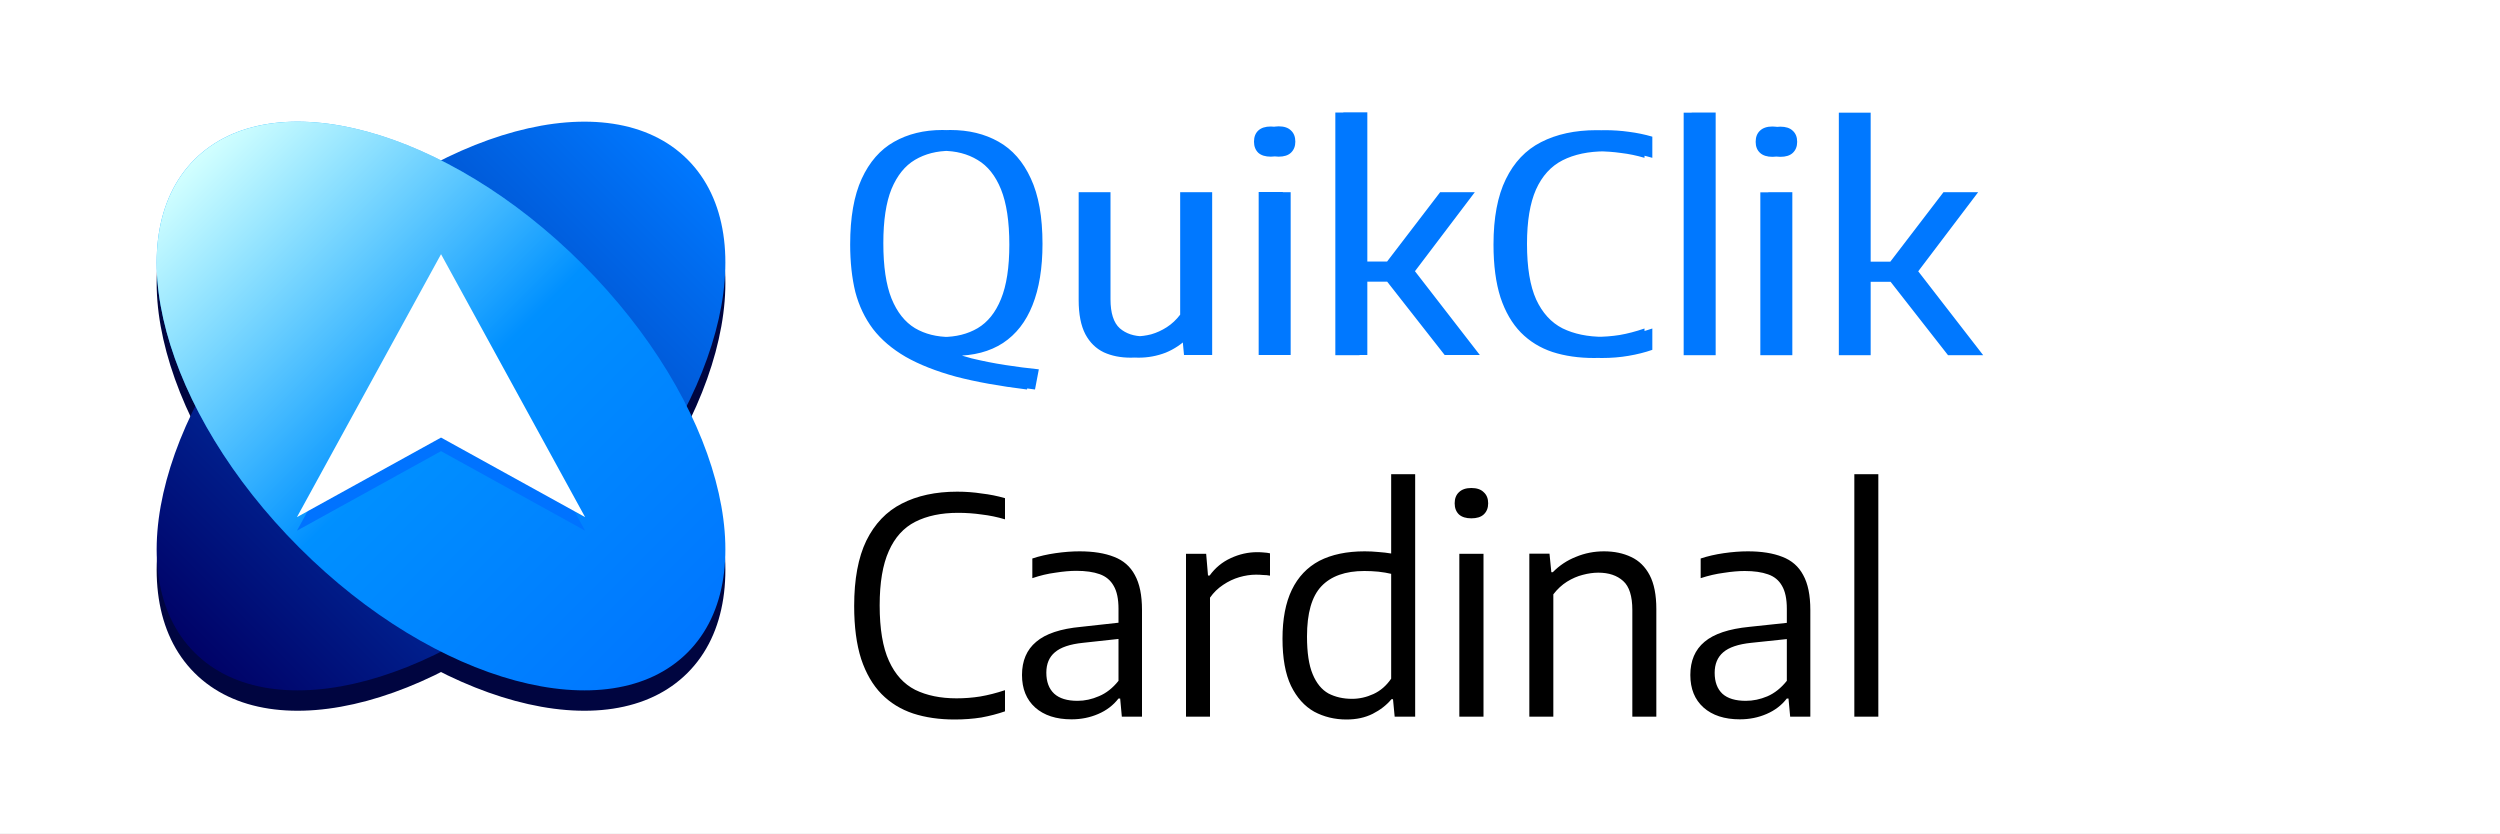
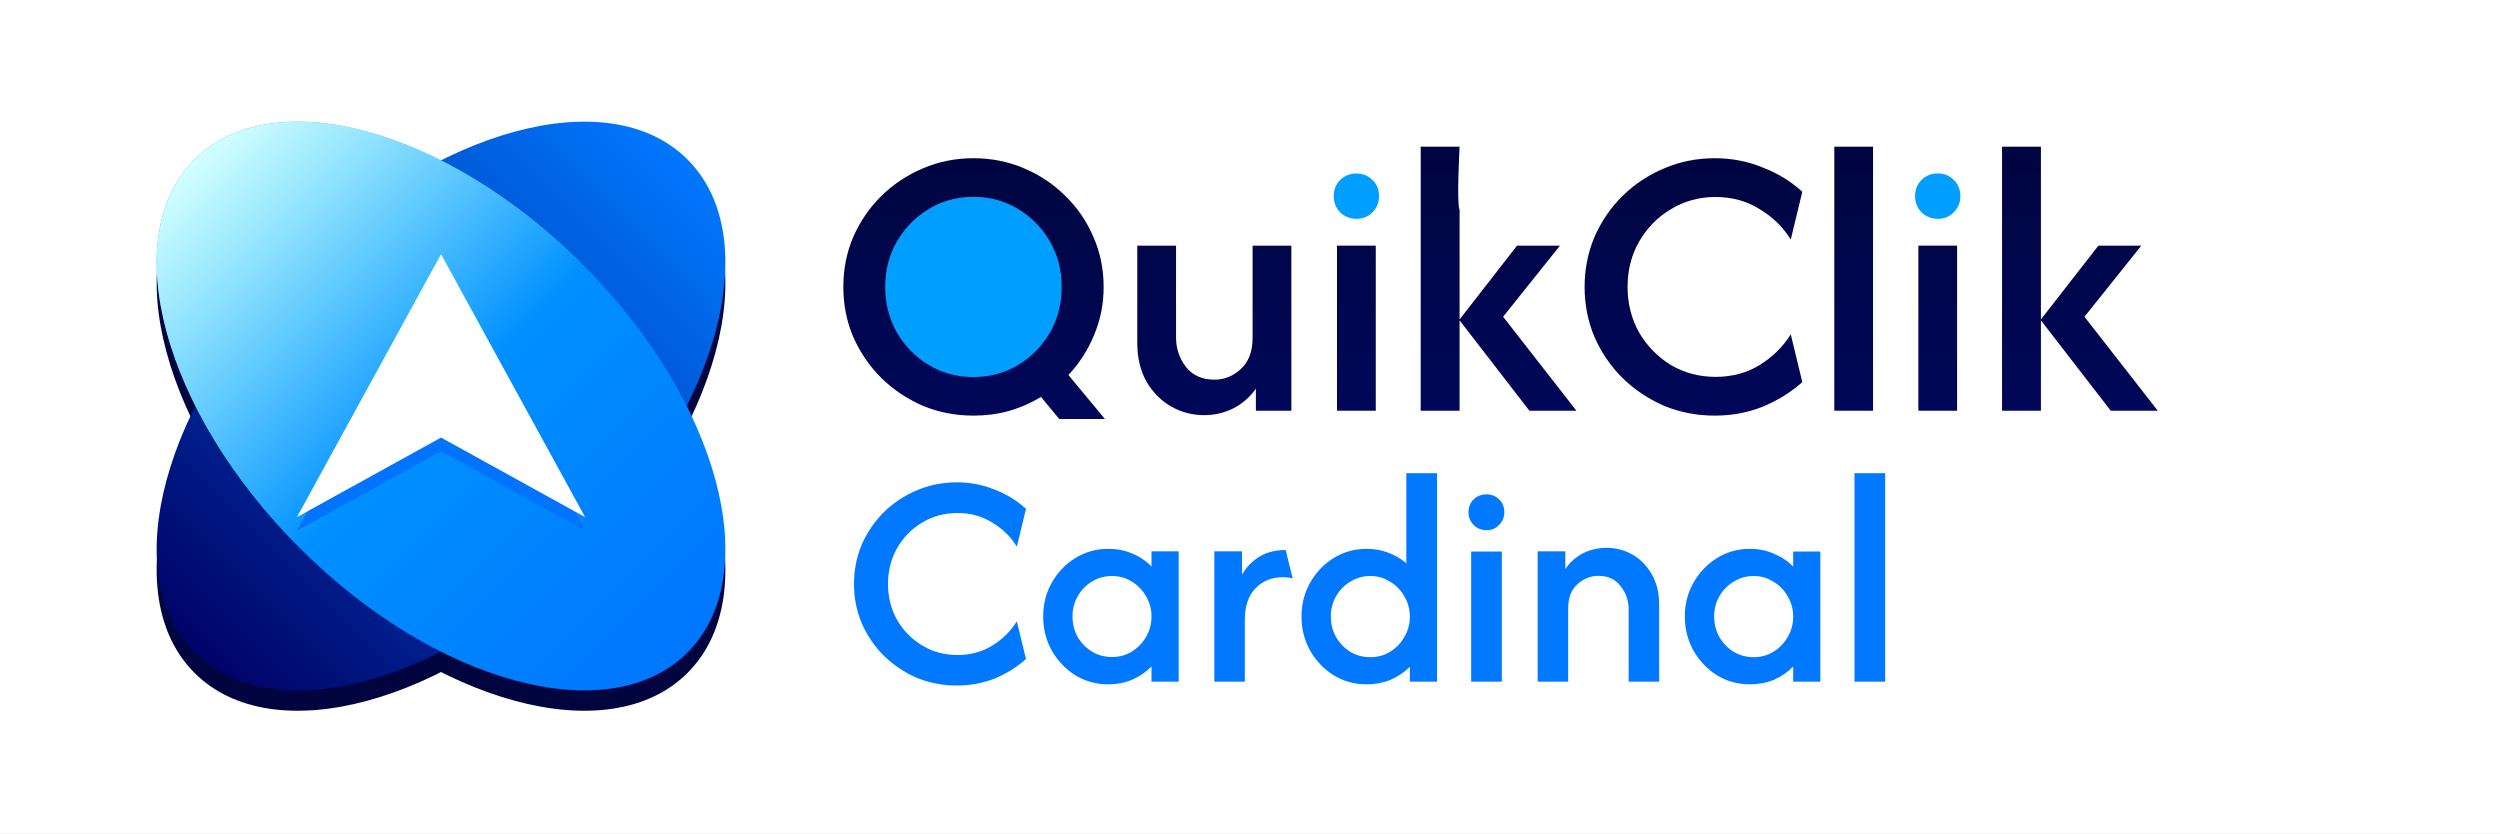
<svg xmlns="http://www.w3.org/2000/svg" version="1.2" viewBox="0 0 1500 500" width="1500" height="500">
  <defs>
-     <linearGradient id="g1" x2="1" gradientUnits="userSpaceOnUse" gradientTransform="matrix(-295.809,295.809,-169.994,-169.994,412.521,95.712)">
+     <linearGradient id="g1" x2="1" gradientUnits="userSpaceOnUse" gradientTransform="matrix(-295.809,295.809,-169.989,-169.989,412.521,95.712)">
      <stop offset="0" stop-color="#0078ff" />
      <stop offset="1" stop-color="#000267" />
    </linearGradient>
-     <linearGradient id="g2" x2="1" gradientUnits="userSpaceOnUse" gradientTransform="matrix(295.809,295.809,-169.994,169.994,116.712,95.712)">
+     <linearGradient id="g2" x2="1" gradientUnits="userSpaceOnUse" gradientTransform="matrix(295.809,295.809,-169.989,169.989,116.712,95.712)">
      <stop offset="0" stop-color="#00aaff" />
      <stop offset="1" stop-color="#0076ff" />
    </linearGradient>
-     <linearGradient id="g3" x2="1" gradientUnits="userSpaceOnUse" gradientTransform="matrix(149.312,149.312,-169.995,169.995,116.712,95.712)">
+     <linearGradient id="g3" x2="1" gradientUnits="userSpaceOnUse" gradientTransform="matrix(149.312,149.312,-169.99,169.99,116.712,95.712)">
      <stop offset="0" stop-color="#d2ffff" stop-opacity="1" />
      <stop offset="1" stop-color="#d2ffff" stop-opacity="0" />
+     </linearGradient>
+     <linearGradient id="g4" x2="1" gradientUnits="userSpaceOnUse" gradientTransform="matrix(0,163.406,-163.918,0,900.331,88)">
+       <stop offset="0" stop-color="#000540" />
+       <stop offset="1" stop-color="#000759" />
+     </linearGradient>
+     <linearGradient id="g5" x2="1" gradientUnits="userSpaceOnUse" gradientTransform="matrix(0,163.406,-138.209,0,900.331,88)">
+       <stop offset="0" stop-color="#000540" />
+       <stop offset="1" stop-color="#000759" />
+     </linearGradient>
+     <linearGradient id="g6" x2="1" gradientUnits="userSpaceOnUse" gradientTransform="matrix(0,163.406,-96.368,0,900.331,88)">
+       <stop offset="0" stop-color="#000540" />
+       <stop offset="1" stop-color="#000759" />
+     </linearGradient>
+     <linearGradient id="g7" x2="1" gradientUnits="userSpaceOnUse" gradientTransform="matrix(0,163.406,-96.368,0,900.331,88)">
+       <stop offset="0" stop-color="#000540" />
+       <stop offset="1" stop-color="#000759" />
+     </linearGradient>
+     <linearGradient id="g8" x2="1" gradientUnits="userSpaceOnUse" gradientTransform="matrix(0,163.406,-148.551,0,900.331,88)">
+       <stop offset="0" stop-color="#000540" />
+       <stop offset="1" stop-color="#000759" />
+     </linearGradient>
+     <linearGradient id="g9" x2="1" gradientUnits="userSpaceOnUse" gradientTransform="matrix(0,163.406,-23.984,0,900.331,88)">
+       <stop offset="0" stop-color="#000540" />
+       <stop offset="1" stop-color="#000759" />
+     </linearGradient>
+     <linearGradient id="g10" x2="1" gradientUnits="userSpaceOnUse" gradientTransform="matrix(0,163.406,-38.367,0,900.331,88)">
+       <stop offset="0" stop-color="#000540" />
+       <stop offset="1" stop-color="#000759" />
+     </linearGradient>
+     <linearGradient id="g11" x2="1" gradientUnits="userSpaceOnUse" gradientTransform="matrix(0,163.406,-38.367,0,900.331,88)">
+       <stop offset="0" stop-color="#000540" />
+       <stop offset="1" stop-color="#000759" />
    </linearGradient>
  </defs>
  <style>
		.s0 { fill: #ffffff } 
		.s1 { fill: #000540 } 
		.s2 { fill: url(#g1) } 
		.s3 { fill: url(#g2) } 
		.s4 { fill: url(#g3) } 
		.s5 { fill: #0073ff } 
- 		.s6 { fill: #0078ff } 
- 		.s7 { fill: #000000 } 
+ 		.s6 { fill: url(#g4) } 
+ 		.s7 { fill: url(#g5) } 
+ 		.s8 { fill: url(#g6) } 
+ 		.s9 { fill: url(#g7) } 
+ 		.s10 { fill: url(#g8) } 
+ 		.s11 { fill: url(#g9) } 
+ 		.s12 { fill: url(#g10) } 
+ 		.s13 { fill: url(#g11) } 
+ 		.s14 { fill: #009fff } 
+ 		.s15 { fill: #0078ff } 
	</style>
  <path id="Shape 1" fill-rule="evenodd" class="s0" d="m1500 0v500h-1500v-500z" />
  <path class="s1" d="m179.62 170.84c81.68-81.68 185.96-109.85 232.9-62.9 46.94 46.94 18.78 151.21-62.91 232.9-81.68 81.68-185.96 109.85-232.9 62.9-46.94-46.94-18.78-151.21 62.91-232.9z" />
  <path class="s1" d="m179.62 340.84c-81.69-81.69-109.85-185.96-62.91-232.9 46.94-46.95 151.22-18.78 232.9 62.9 81.69 81.69 109.85 185.96 62.91 232.9-46.94 46.95-151.22 18.78-232.9-62.9z" />
  <path class="s2" d="m179.62 158.62c81.68-81.69 185.96-109.85 232.9-62.91 46.94 46.94 18.78 151.22-62.91 232.9-81.68 81.69-185.96 109.85-232.9 62.91-46.94-46.94-18.78-151.22 62.91-232.9z" />
  <path class="s3" d="m116.71 95.71c46.94-46.94 151.22-18.78 232.9 62.91 81.69 81.68 109.85 185.96 62.91 232.9-46.94 46.94-151.22 18.78-232.9-62.91-81.69-81.68-109.85-185.96-62.91-232.9z" />
  <path class="s4" d="m179.62 328.61c-81.69-81.68-109.85-185.96-62.91-232.9 46.94-46.94 151.22-18.78 232.9 62.91 1.65 1.65-167.9 172.08-169.99 169.99z" />
  <path class="s5" d="m178.17 318.42l86.45-157.76 86.44 157.76-86.44-47.73z" />
  <path class="s0" d="m178.17 310.27l86.45-157.76 86.44 157.76-86.44-47.73z" />
-   <path id="QuikClik Cardinal" class="s6" aria-label="QuikClik Cardinal" d="m623.3 221.6l-2.3 12.1q-24.6-3-42.7-7.7-17.9-4.9-30.1-11.9-12.3-7.1-19.7-16.7-7.2-9.7-10.5-22.2-3.1-12.7-3.1-28.6 0-24.2 6.9-39.3 6.9-15.2 19.3-22.2 12.5-7.1 29.1-7.1 16.5 0 28.9 7 12.5 7 19.4 22.1 7 15 7 39.2 0 21.8-6 36.8-5.9 14.9-17.7 22.7-11.8 7.7-29.3 7.7-2.6 0-5.3-0.1-2.7-0.2-5.6-0.6l3.1-4q8.5 3.6 18.2 6.2 9.9 2.4 20.2 4 10.3 1.6 20.2 2.6zm-53.1-19.4q12.1 0 21.1-5.3 9.1-5.4 14.1-17.5 5-12.2 5-32.6 0-20.8-5-33.2-5-12.3-14.1-17.6-9-5.5-21.1-5.5-12.1 0-21.2 5.4-9 5.3-14.1 17.5-4.9 12.1-4.9 32.5 0 20.9 4.9 33.2 5 12.3 14.1 17.8 9 5.3 21.2 5.3zm48.4 19.4l-2.4 12.1q-24.6-3-42.6-7.7-17.9-4.9-30.2-11.9-12.2-7.1-19.6-16.7-7.3-9.7-10.6-22.2-3.1-12.7-3.1-28.6 0-24.2 6.9-39.3 7-15.2 19.4-22.2 12.5-7.1 29-7.1 16.6 0 29 7 12.5 7 19.4 22.1 7 15 7 39.2 0 21.8-6 36.8-6 14.9-17.8 22.7-11.8 7.7-29.3 7.7-2.6 0-5.3-0.1-2.7-0.2-5.5-0.6l3-4q8.5 3.6 18.3 6.2 9.9 2.4 20.2 4 10.3 1.6 20.2 2.6zm-53.2-19.4q12.2 0 21.2-5.3 9.1-5.4 14-17.5 5-12.2 5-32.6 0-20.8-5-33.2-5-12.3-14-17.6-9-5.5-21.2-5.5-12.1 0-21.2 5.4-9 5.3-14 17.5-5 12.1-5 32.5 0 20.9 5 33.2 5 12.3 14 17.8 9.1 5.3 21.2 5.3zm117.8 12.4q-9.1 0-16.2-3.2-7-3.4-11.1-10.9-4-7.7-4-20.4v-64.8h14.4v64.2q0 12.5 5.6 17.5 5.6 4.8 14.4 4.8 4.4 0 9.2-1.2 4.9-1.4 9.4-4.3 4.5-2.9 8-7.5v-73.5h14.4v97.7h-12.1l-1.1-10.7h-0.9q-6 6.1-13.8 9.3-7.8 3-16.2 3zm-4.8 0q-9.1 0-16.1-3.2-7.1-3.4-11.1-10.9-4-7.7-4-20.4v-64.8h14.4v64.2q0 12.5 5.5 17.5 5.6 4.8 14.5 4.8 4.3 0 9.1-1.2 4.9-1.4 9.4-4.3 4.5-2.9 8-7.5v-73.5h14.4v97.7h-12.1l-1-10.7h-0.9q-6.1 6.1-13.9 9.3-7.7 3-16.2 3zm96-1.6h-14.4v-97.7h14.4zm-7.2-119q-4.8 0-7.5-2.4-2.5-2.5-2.5-6.6 0-4.3 2.5-6.7 2.7-2.5 7.5-2.5 4.9 0 7.4 2.5 2.6 2.4 2.6 6.7 0 4.1-2.6 6.6-2.5 2.4-7.4 2.4zm2.5 119h-14.5v-97.8h14.5zm-7.2-119q-4.9 0-7.5-2.3-2.6-2.5-2.6-6.7 0-4.3 2.6-6.7 2.6-2.4 7.5-2.4 4.8 0 7.3 2.4 2.7 2.4 2.7 6.7 0 4.2-2.7 6.7-2.5 2.3-7.3 2.3zm125.4 119h-16.3l-39.3-50 36.6-47.7h16l-37.5 49.5v-4.1zm-49.4-44h-19.9v-12h19.9zm-18.1 44h-14.4v-145.6h14.4zm62.7 0h-16.3l-39.2-50 36.5-47.7h16l-37.5 49.5v-4.1zm-49.4-44h-19.9v-12.1h19.9zm-18 44.1h-14.5v-145.6h14.5zm145.5 1.7q-13.8 0-25-3.6-11-3.7-19-11.7-7.9-8.1-12.1-21-4.2-13.1-4.2-31.8 0-24.1 7.3-39.2 7.4-15.2 21.2-22.2 13.9-7.2 33.3-7.2 7.7 0 14.7 1 7.1 0.9 14 2.9v12.7q-7-2.1-14-2.9-6.9-1-14.2-1-15.1 0-25.7 5.4-10.4 5.3-15.9 17.5-5.4 12.2-5.4 32.6 0 21.2 5.5 33.4 5.6 12.1 15.8 17.3 10.4 5.1 24.7 5.1 7.4 0 14.3-1.1 7-1.2 14.9-3.9v12.8q-6.6 2.3-14.3 3.6-7.5 1.3-15.9 1.3zm-4.7 0q-13.8 0-25-3.6-11.1-3.7-19-11.7-7.9-8.1-12.2-21-4.2-13.1-4.2-31.8 0-24.1 7.4-39.2 7.4-15.2 21.1-22.2 14-7.2 33.3-7.2 7.7 0 14.8 1 7.1 0.9 14 2.9v12.7q-7.1-2.1-14-2.9-6.9-1-14.2-1-15.2 0-25.8 5.4-10.4 5.3-15.8 17.5-5.4 12.2-5.4 32.6 0 21.2 5.5 33.4 5.5 12.1 15.7 17.3 10.4 5.1 24.8 5.1 7.4 0 14.3-1.1 7-1.2 14.9-3.9v12.8q-6.7 2.3-14.3 3.6-7.6 1.3-15.9 1.3zm72.9-1.7h-14.4v-145.6h14.4zm-4.7 0h-14.5v-145.5h14.5zm50.7 0h-14.4v-97.8h14.4zm-7.2-119q-4.8 0-7.5-2.3-2.5-2.5-2.5-6.7 0-4.3 2.5-6.7 2.7-2.4 7.5-2.4 4.9 0 7.4 2.4 2.7 2.4 2.7 6.7 0 4.2-2.7 6.7-2.5 2.3-7.4 2.3zm2.5 119h-14.5v-97.7h14.5zm-7.2-119q-4.9 0-7.5-2.4-2.6-2.4-2.6-6.6 0-4.3 2.6-6.7 2.6-2.5 7.5-2.5 4.8 0 7.4 2.5 2.6 2.4 2.6 6.7 0 4.2-2.6 6.6-2.6 2.4-7.4 2.4zm126.4 119h-16.3l-39.3-50.1 36.6-47.7h16l-37.5 49.5v-4zm-49.4-44h-19.9v-12.1h19.9zm-18.1 44h-14.4v-145.5h14.4zm62.7 0h-16.3l-39.2-50.1 36.5-47.7h16l-37.5 49.5v-4zm-49.4-44h-19.9v-12.1h19.9zm-18 44h-14.4v-145.5h14.4z" />
-   <path id="QuikClik Cardinal" class="s7" aria-label="QuikClik Cardinal" d="m572.8 431.7q-13.8 0-24.9-3.6-11.1-3.7-19-11.7-7.9-8.1-12.2-21-4.2-13.1-4.2-31.8 0-24.1 7.3-39.2 7.5-15.2 21.2-22.2 13.9-7.2 33.3-7.2 7.7 0 14.7 1.1 7.1 0.8 14 2.8v12.7q-7-2.1-14-2.9-6.9-1-14.2-1-15.1 0-25.7 5.4-10.4 5.3-15.8 17.5-5.5 12.2-5.5 32.6 0 21.2 5.6 33.4 5.5 12.1 15.7 17.3 10.4 5.1 24.8 5.1 7.3 0 14.2-1.1 7.1-1.2 14.9-3.8v12.7q-6.6 2.3-14.2 3.7-7.6 1.2-16 1.2zm70.1-0.1q-13.8 0-21.8-7.1-7.9-7.1-7.9-19.5 0-12.8 8.5-19.9 8.5-7.3 27-9l26.3-2.9 1.3 9.6-26.6 2.9q-11.6 1.2-16.8 5.7-5.1 4.3-5.1 12.2 0 8.2 4.7 12.6 4.7 4.3 14 4.3 6.5 0 12.9-2.8 6.5-2.7 11.7-9.2v-43.2q0-8.9-2.9-13.8-2.8-5-8.4-7-5.6-2-14-2-5.5 0-12.5 1.1-6.9 0.9-13.9 3.3v-11.8q6.3-2.1 13.9-3.2 7.7-1.1 14.4-1.1 12.4 0 20.7 3.3 8.4 3.2 12.5 10.9 4.3 7.7 4.3 21v64h-12.1l-1-10.9h-1q-4.7 6.1-12.2 9.3-7.4 3.2-16 3.2zm83.1-1.6h-14.4v-97.7h12.1l1.1 13h1q5-6.9 12.6-10.4 7.7-3.6 15.9-3.6 2.2 0 4.1 0.2 1.9 0.1 3.6 0.5v13.4q-2-0.4-4.1-0.4-2-0.2-4.3-0.2-4.8 0-10 1.5-5.1 1.5-9.7 4.6-4.7 3.1-7.9 7.7zm81.9 1.7q-10.6 0-19.4-4.7-8.7-4.9-13.9-15.5-5.1-10.7-5.1-28.3 0-17.7 5.6-29.3 5.6-11.6 16.5-17.4 11.1-5.7 27.2-5.7 4.1 0 8.2 0.4 4.2 0.3 7.7 0.9v-47.6h14.4v145.5h-12.3l-1-10.5h-0.9q-4.4 5.3-11.3 8.8-6.8 3.4-15.7 3.4zm3.3-12.4q6.6 0 12.9-2.9 6.3-2.9 10.6-9.2v-62.9q-3.3-0.8-7.7-1.3-4.2-0.4-8.4-0.4-17.1 0-25.8 9.2-8.6 9.1-8.6 30.1 0 14.5 3.4 22.6 3.4 8.2 9.5 11.6 6.2 3.2 14.1 3.2zm78.9 10.7h-14.5v-97.7h14.5zm-7.3-119q-4.8 0-7.4-2.3-2.6-2.5-2.6-6.7 0-4.3 2.6-6.7 2.6-2.5 7.4-2.5 4.9 0 7.4 2.5 2.7 2.4 2.7 6.7 0 4.2-2.7 6.7-2.5 2.3-7.4 2.3zm49.2 119h-14.4v-97.8h12.1l1.1 11.1h0.9q6-6.1 13.9-9.2 7.9-3.3 16.8-3.3 9.2 0 16.3 3.4 7.1 3.3 11.1 10.9 4 7.6 4 20.3v64.6h-14.4v-64q0-12.5-5.5-17.4-5.5-5-14.9-5-4.4 0-9.3 1.3-4.8 1.2-9.5 4.1-4.6 2.9-8.2 7.6zm111.9 1.6q-13.8 0-21.8-7.1-7.9-7.1-7.9-19.5 0-12.8 8.5-19.9 8.5-7.2 27-9l26.3-2.8 1.3 9.6-26.6 2.8q-11.6 1.2-16.8 5.7-5.1 4.4-5.1 12.3 0 8.2 4.7 12.6 4.7 4.2 14 4.2 6.5 0 12.9-2.7 6.5-2.8 11.7-9.3v-43.2q0-8.9-2.9-13.8-2.8-5-8.4-6.9-5.6-2-14-2-5.5 0-12.5 1.1-6.9 0.9-13.9 3.2v-11.8q6.3-2.1 13.9-3.2 7.7-1.1 14.4-1.1 12.4 0 20.7 3.3 8.4 3.2 12.5 10.9 4.3 7.7 4.3 21v64h-12.1l-1-10.9h-1q-4.7 6.1-12.2 9.3-7.4 3.2-16 3.2zm83.1-1.6h-14.4v-145.5h14.4z" />
+   <path class="s6" d="m662.96 251.41h-27.38l-11-13.24q-8.83 5.39-19.19 8.4-10.16 2.8-21.29 2.8-16.18 0-30.4-5.88-14.08-6.16-24.87-16.67-10.64-10.57-16.88-24.65-5.95-14.01-5.95-29.98 0-16.04 5.95-30.05 6.24-14.08 16.88-24.58 10.79-10.58 24.87-16.53 14.22-6.1 30.4-6.1 16.25 0 30.39 6.1 14.08 5.95 24.73 16.53 10.78 10.5 16.81 24.58 6.16 14.01 6.16 30.05 0 15.34-5.81 29-5.54 13.44-15.34 23.81z" />
+   <path class="s7" d="m1028.86 249.37q-16.18 0-30.4-5.88-14.15-6.16-24.94-16.67-10.64-10.57-16.81-24.58-5.95-14.08-5.95-30.05 0-16.04 5.95-30.05 6.17-14.08 16.81-24.58 10.79-10.58 24.94-16.53 14.22-6.1 30.4-6.1 15.27 0 28.5 5.47 13.66 5.18 24.03 14.64l-6.94 28.71q-6.86-11.2-18.7-18.28-11.62-7.28-26.4-7.28-14.85 0-26.97 7.42-11.84 7.08-18.98 19.47-6.86 12.05-6.86 27.11 0 14.85 6.86 27.18 7.14 12.25 18.98 19.54 12.12 7.21 26.97 7.21 14.78 0 26.4-7.07 11.84-7.36 18.7-18.49l6.94 28.71q-10.51 9.32-24.03 14.85-13.23 5.25-28.5 5.25z" />
+   <path class="s8" d="m1294.66 246.43h-28.22l-41.89-54.22v54.22h-23.32v-158.43h23.32v103.67l34.46-44.28h25.78l-34.11 42.66z" />
+   <path class="s9" d="m945.86 246.43h-28.23l-41.88-54.22v54.22h-23.33v-158.43h23.33c0 0-1.84 34.73 0 37.74v65.93l34.46-44.28h25.77l-34.11 42.66z" />
+   <path class="s10" d="m722.43 249.09q-10.44 0-19.61-5.11-9.11-5.18-14.85-14.85-5.61-9.87-5.61-23.6v-58.14h23.26v54.99q0 10.01 5.95 17.79 6.09 7.63 17.02 7.63 8.9 0 15.83-6.3 7.14-6.59 7.14-18.7v-55.41h23.26v99.04h-21.29v-13.23q-5.4 7.7-13.73 11.9-7.99 3.99-17.37 3.99z" />
+   <path fill-rule="evenodd" class="s11" d="m1123.83 88v158.43h-23.25v-158.43z" />
+   <path fill-rule="evenodd" class="s12" d="m825.46 147.39v99.04h-23.26v-99.04z" />
+   <path fill-rule="evenodd" class="s13" d="m1174.26 147.39v99.04h-23.25v-99.04z" />
+   <path class="s14" d="m1162.64 131.29q-5.68 0-9.74-3.86-3.85-4.06-3.85-9.73 0-5.89 3.85-9.74 4.06-3.92 9.74-3.92 5.88 0 9.73 4.06 3.85 3.71 3.85 9.6 0 5.67-3.99 9.73-3.71 3.86-9.59 3.86z" />
+   <path class="s14" d="m813.83 131.29q-5.67 0-9.74-3.86-3.85-4.06-3.85-9.73 0-5.89 3.85-9.74 4.07-3.85 9.74-3.85 5.88 0 9.74 3.99 3.85 3.71 3.85 9.6 0 5.67-3.99 9.73-3.72 3.86-9.6 3.86z" />
+   <path class="s14" d="m557.08 218.92c-7.89-4.81-14.25-11.33-19.02-19.5-4.62-8.22-6.94-17.33-6.94-27.23 0-10.04 2.32-19.13 6.94-27.16 4.77-8.26 11.13-14.79 19.02-19.5q7.63-4.71 16.44-6.44 5.05-1 10.51-1 0.01 0 0.03 0 0.02 0 0.04 0 5.45 0 10.5 1 8.81 1.73 16.44 6.44c7.89 4.71 14.26 11.24 19.02 19.5 4.62 8.03 6.95 17.12 6.95 27.16 0 9.9-2.33 19.01-6.95 27.23-4.76 8.17-11.13 14.69-19.02 19.5-7.49 4.54-15.87 6.96-25.04 7.27q-0.95 0.03-1.9 0.03-0.02 0-0.04 0-0.02 0-0.03 0-0.96 0-1.9-0.03c-9.17-0.3-17.55-2.73-25.05-7.27z" />
+   <path id="Cardinal" class="s15" aria-label="Cardinal" d="m574.1 411.3q-12.8 0-24-4.6-11.2-4.9-19.7-13.2-8.4-8.3-13.3-19.4-4.7-11.1-4.7-23.7 0-12.7 4.7-23.8 4.9-11 13.3-19.4 8.5-8.3 19.7-13 11.2-4.8 24-4.8 12 0 22.5 4.3 10.8 4.1 19 11.6l-5.5 22.7q-5.4-8.9-14.8-14.5-9.2-5.7-20.8-5.7-11.8 0-21.3 5.8-9.4 5.6-15 15.4-5.4 9.5-5.4 21.4 0 11.7 5.4 21.5 5.6 9.6 15 15.3 9.5 5.8 21.3 5.8 11.6 0 20.8-5.6 9.4-5.8 14.8-14.6l5.5 22.6q-8.3 7.4-19 11.8-10.5 4.1-22.5 4.1zm90.8-0.7q-10.8 0-19.8-5.5-8.7-5.5-14-14.7-5.2-9.3-5.2-20.5 0-11.2 5.2-20.3 5.3-9.4 14-14.7 9-5.6 19.8-5.6 7.8 0 14.4 2.8 6.8 2.8 11.6 7.8v-9.1h16.3v78.2h-16.3v-9.1q-4.8 4.9-11.6 7.9-6.6 2.8-14.4 2.8zm2.3-16.4q6.6 0 11.8-3.2 5.5-3.4 8.6-8.8 3.3-5.6 3.3-12.3 0-6.7-3.3-12.1-3.1-5.6-8.6-8.9-5.2-3.3-11.8-3.3-6.6 0-12 3.3-5.4 3.3-8.6 8.9-3.1 5.4-3.1 12.1 0 6.7 3.1 12.3 3.2 5.4 8.6 8.8 5.4 3.2 12 3.2zm79.7 14.8h-18.3v-78.2h16.6v13.9q4.1-6.8 10.6-10.8 6.6-3.9 15.6-3.9l4.2 17.1q-2.5-0.8-5.7-0.8-10.4 0-16.7 6.8-6.3 6.5-6.3 18.8zm73.1 1.6q-10.9 0-19.9-5.5-8.7-5.5-14-14.7-5.2-9.3-5.2-20.5 0-11.2 5.2-20.3 5.3-9.3 14-14.7 9-5.6 19.9-5.6 6.9 0 12.9 2.3 6.1 2.3 10.9 6.4v-54.1h18.4v125.1h-16.3v-8.9q-4.8 4.8-11.6 7.8-6.6 2.7-14.3 2.7zm2.2-16.3q6.6 0 11.8-3.2 5.5-3.4 8.6-8.9 3.3-5.5 3.3-12.2 0-6.8-3.3-12.2-3.1-5.6-8.6-8.8-5.2-3.4-11.8-3.4-6.6 0-12 3.4-5.4 3.2-8.6 8.8-3.1 5.4-3.1 12.1 0 6.8 3.1 12.3 3.2 5.5 8.6 8.9 5.4 3.2 12 3.2zm78.9 14.7h-18.4v-78.1h18.4zm-9.2-90.9q-4.5 0-7.7-3.1-3.1-3.2-3.1-7.7 0-4.6 3.1-7.7 3.2-3 7.7-3 4.6 0 7.7 3.2 3 2.9 3 7.5 0 4.5-3.2 7.7-2.9 3.1-7.5 3.1zm49 90.9h-18.3v-78.2h16.6v10.6q4.3-6.2 10.7-9.5 6.5-3.2 14-3.2 8.4 0 15.5 4 7.2 4.1 11.6 11.8 4.5 7.6 4.5 18.6v45.9h-18.3v-43.4q0-7.9-4.9-14-4.6-6.1-13.3-6.1-7 0-12.6 5.1-5.5 4.8-5.5 14.6zm109 1.6q-10.8 0-19.8-5.5-8.7-5.5-14-14.7-5.2-9.3-5.2-20.5 0-11.2 5.2-20.3 5.3-9.3 14-14.7 9-5.6 19.8-5.6 7.8 0 14.4 2.9 6.8 2.8 11.6 7.8v-9.1h16.3v78.1h-16.3v-9.1q-4.8 5-11.6 8-6.6 2.7-14.4 2.7zm2.3-16.3q6.6 0 11.8-3.2 5.5-3.4 8.6-8.9 3.3-5.5 3.3-12.2 0-6.8-3.3-12.2-3.1-5.6-8.6-8.8-5.2-3.4-11.8-3.4-6.6 0-12 3.4-5.4 3.2-8.6 8.8-3.1 5.4-3.1 12.1 0 6.8 3.1 12.3 3.2 5.5 8.6 8.9 5.4 3.2 12 3.2zm78.9 14.7h-18.4v-125.1h18.4z" />
</svg>
